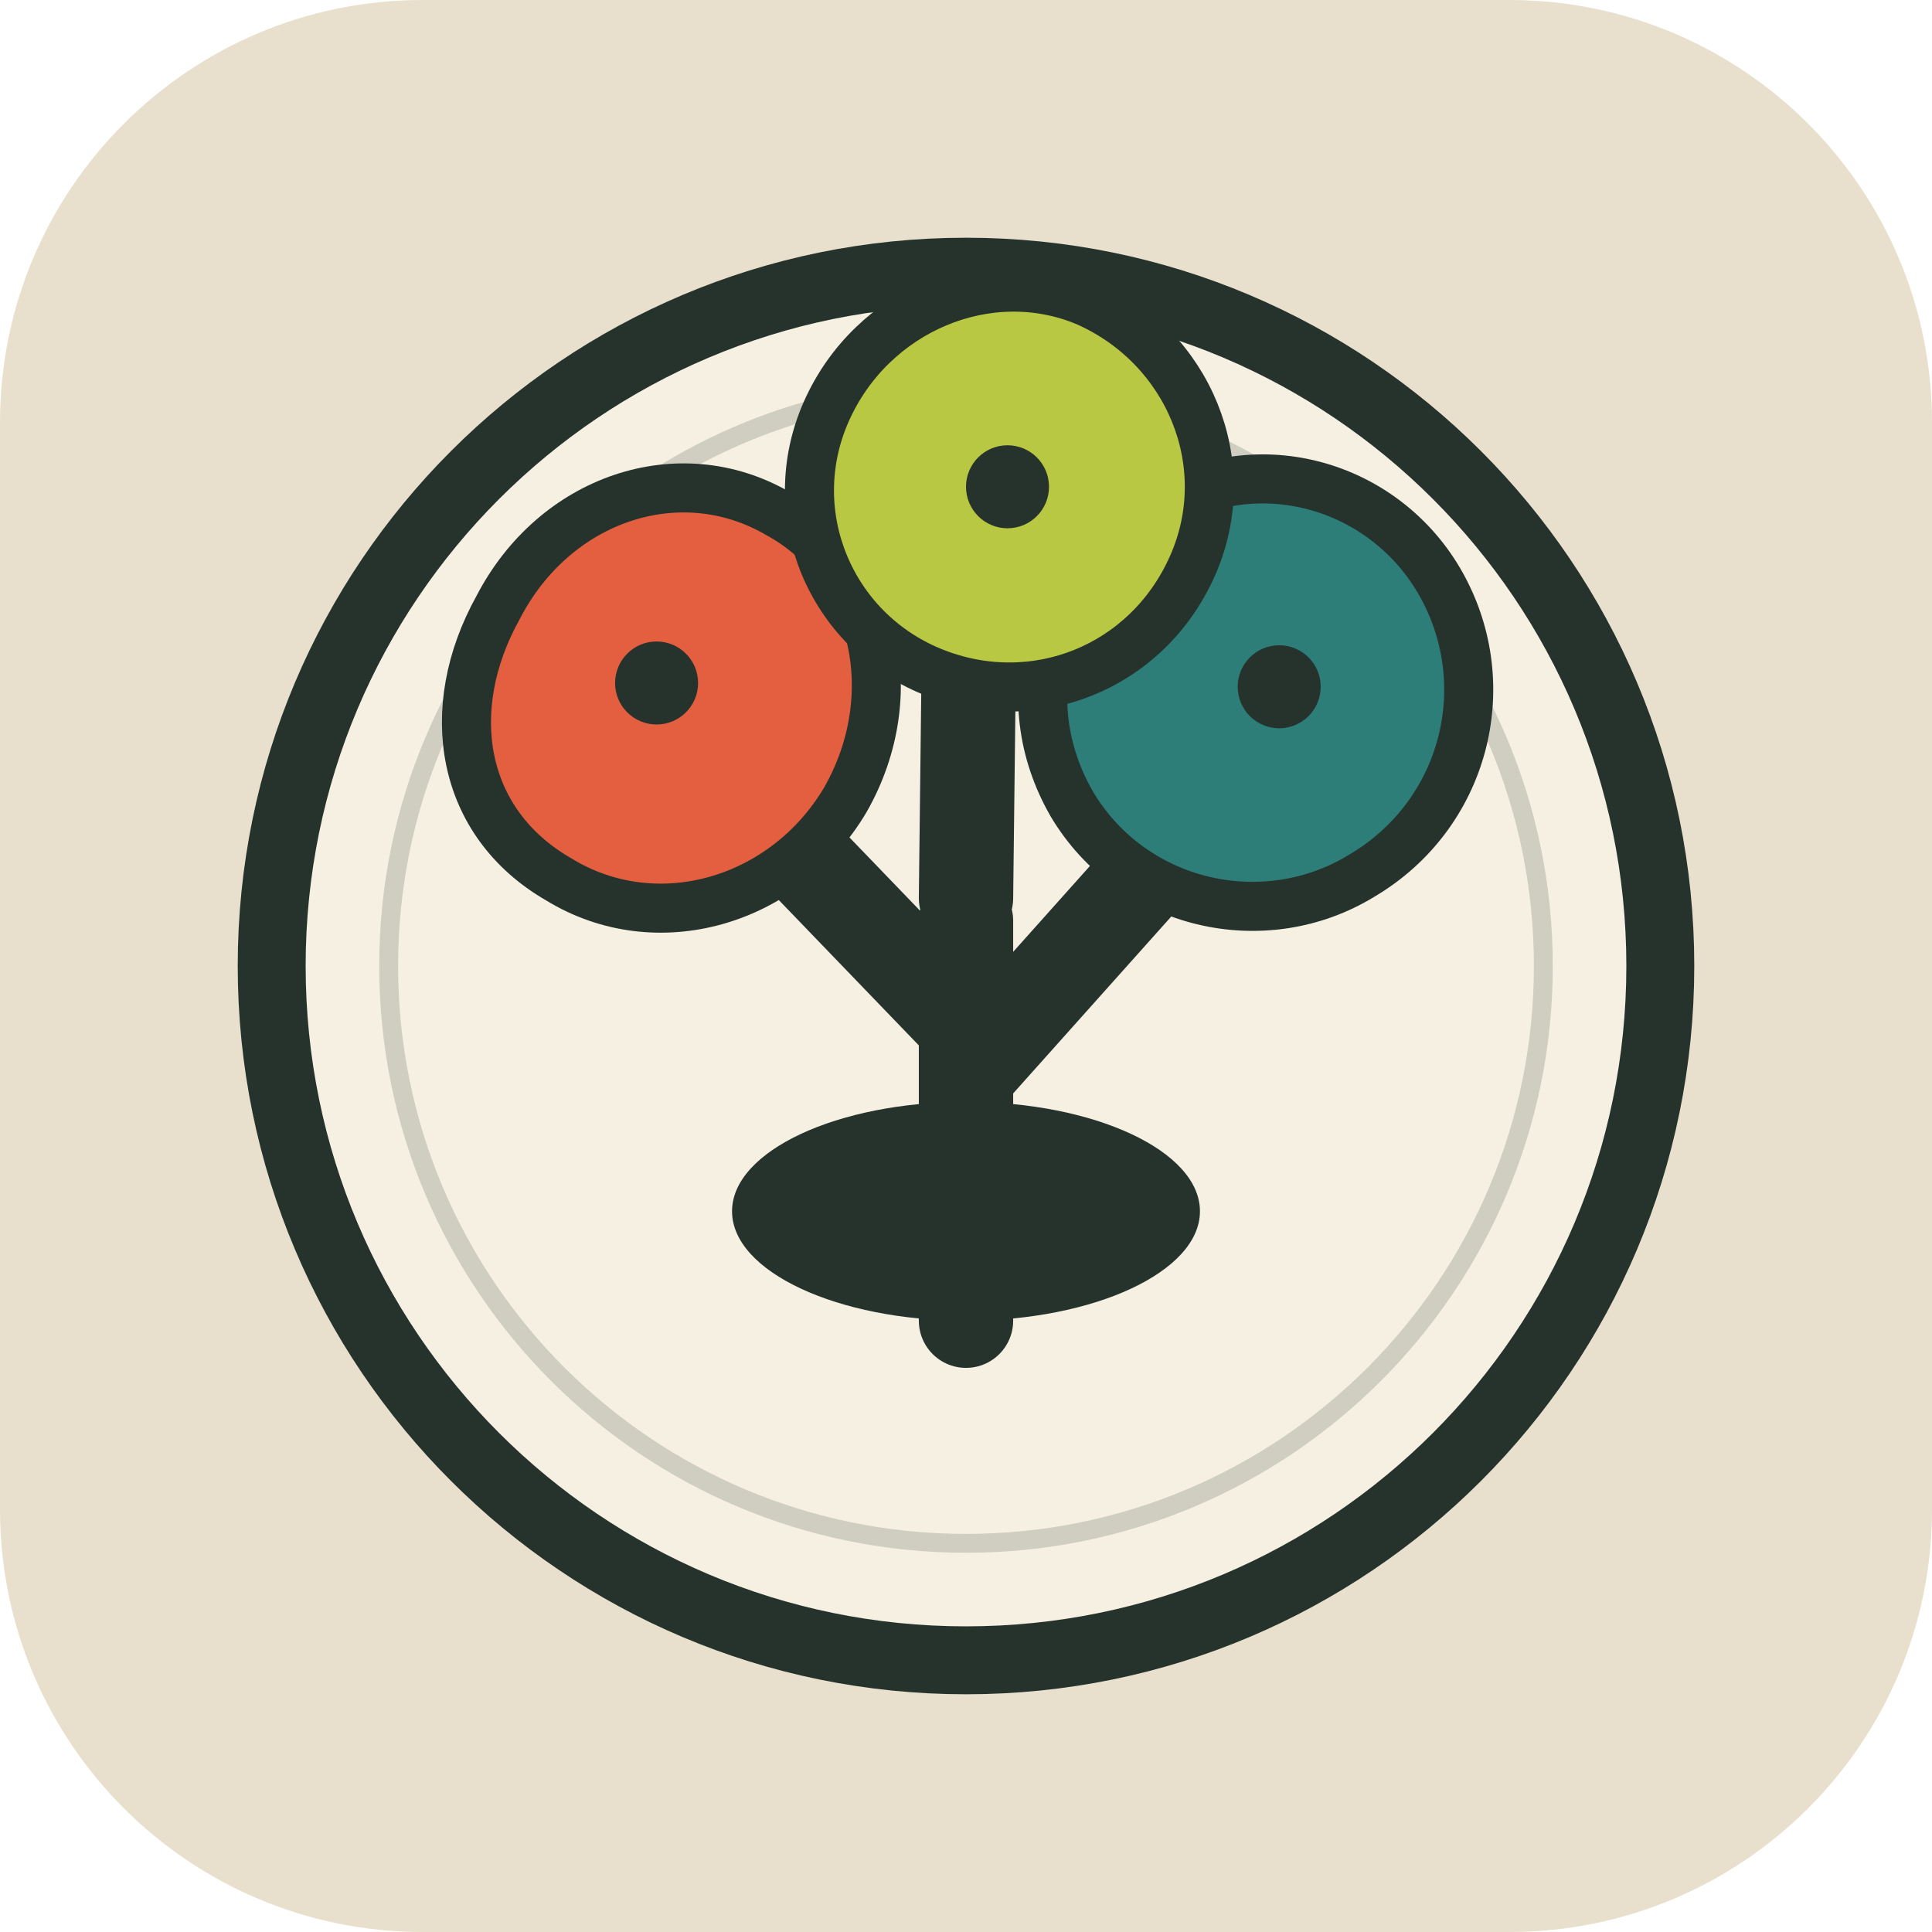
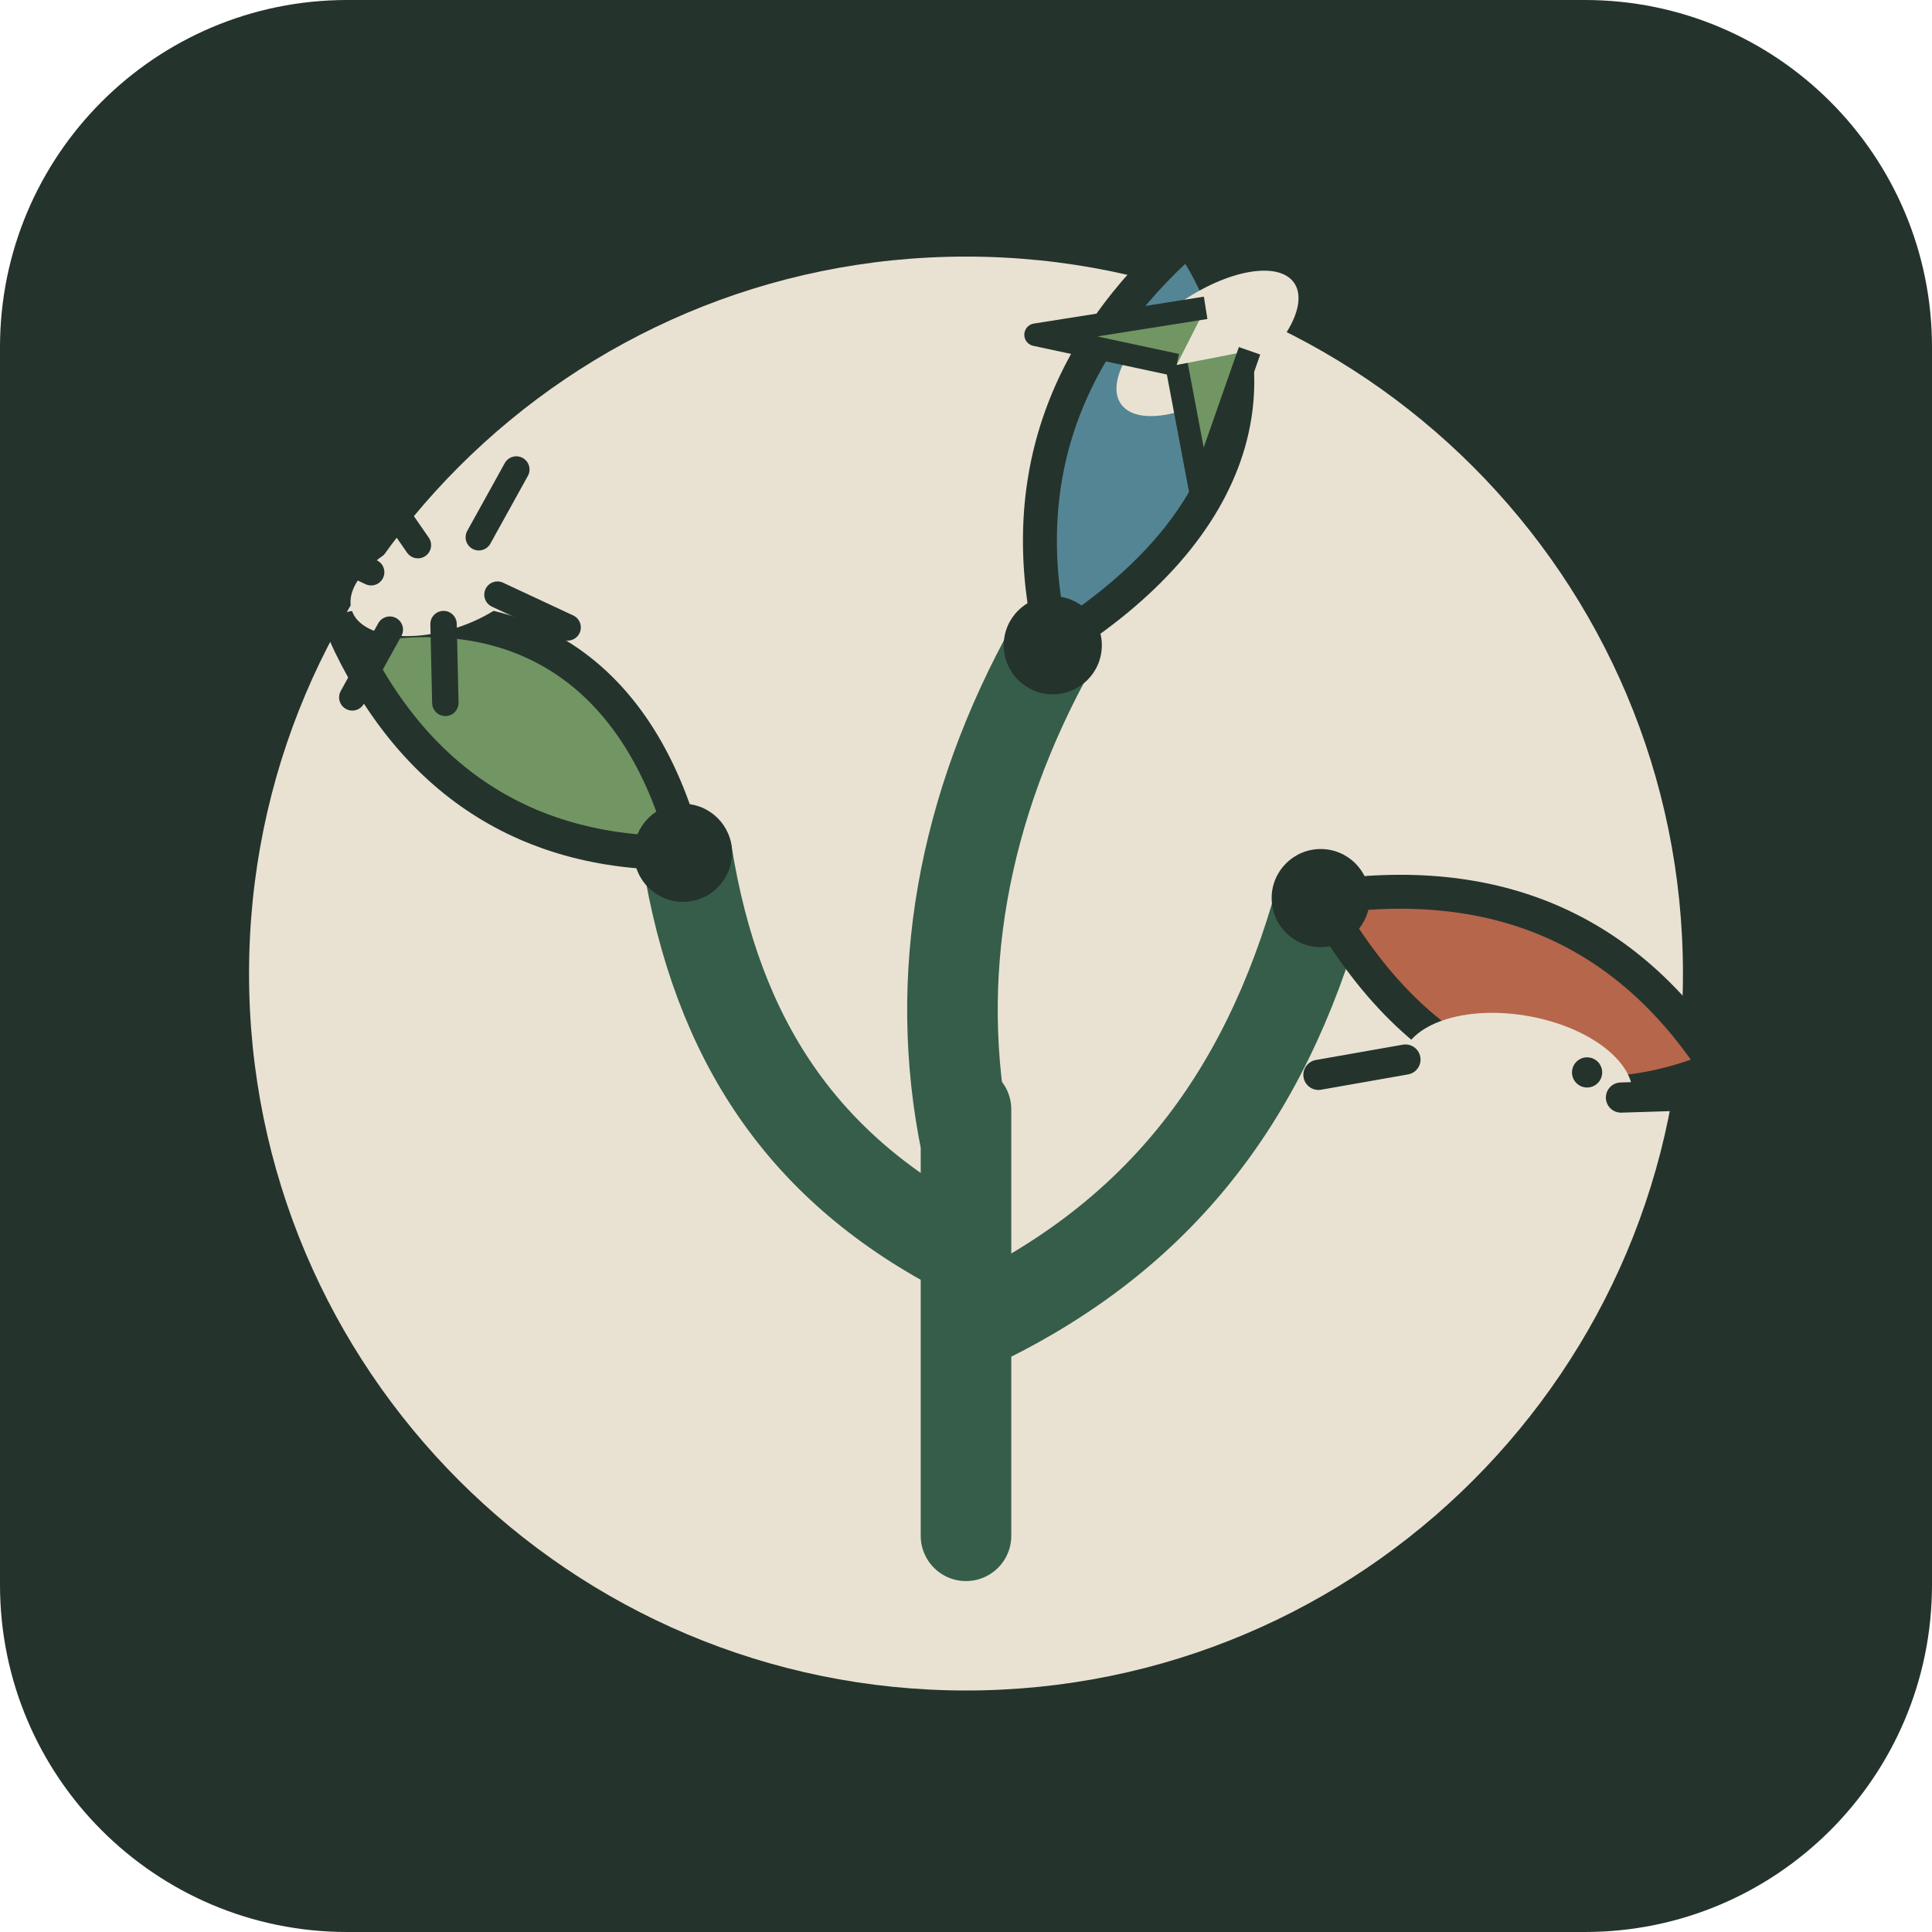
<svg xmlns="http://www.w3.org/2000/svg" viewBox="0 0 512 512" role="img" aria-labelledby="title desc">
-   <rect width="512" height="512" rx="112" fill="#e8e0cc" />
-   <circle cx="256" cy="256" r="184" fill="#f5f0e2" stroke="#26332d" stroke-width="18" />
-   <circle cx="256" cy="256" r="153" fill="none" stroke="#26332d" stroke-opacity=".18" stroke-width="5" />
-   <path d="M256 350V244M256 272L177 190M256 285L340 191M256 238L257 153" fill="none" stroke="#26332d" stroke-width="25" stroke-linecap="round" stroke-linejoin="round" />
-   <path d="M256 350c-34 0-62-13-62-29s28-29 62-29 62 13 62 29-28 29-62 29Z" fill="#26332d" />
-   <g stroke="#26332d" stroke-width="13">
-     <path d="M132 161c15-29 48-40 74-25 26 14 34 48 18 76-16 27-50 37-76 21-26-15-31-45-16-72Z" fill="#e45f3f" />
-     <path d="M305 136c27-18 62-8 77 19 15 27 6 61-21 77-26 16-61 8-77-19-16-28-6-60 21-77Z" fill="#2d7d79" />
-     <path d="M219 109c12-27 43-40 69-29 27 12 40 43 28 70-12 27-42 39-69 28-27-11-40-42-28-69Z" fill="#b8c843" />
+   <rect width="512" height="512" rx="92" fill="#25332d" />
+   <circle cx="256" cy="258" r="190" fill="#e9e2d2" />
+   <path d="M256 407V294M256 332C213 310 190 276 182 226M256 352C306 329 335 292 350 238M256 303C247 259 255 214 279 171" fill="none" stroke="#365d49" stroke-width="24" stroke-linecap="round" />
+   <path d="M182 226c-42 1-73-19-91-59 43-10 78 8 91 59Z" fill="#719663" stroke="#25332d" stroke-width="9" />
+   <path d="M350 238c46-7 81 8 105 45-41 17-79 2-105-45Z" fill="#b6664b" stroke="#25332d" stroke-width="9" />
+   <path d="M279 171c-10-42 2-78 36-108 25 36 14 77-36 108Z" fill="#548594" stroke="#25332d" stroke-width="9" />
+   <g fill="#25332d">
+     <circle cx="181" cy="226" r="13" />
+     <circle cx="350" cy="238" r="13" />
+     <circle cx="279" cy="171" r="13" />
  </g>
-   <g fill="#26332d">
-     <circle cx="174" cy="181" r="11" />
-     <circle cx="339" cy="182" r="11" />
-     <circle cx="267" cy="129" r="11" />
+   <g transform="translate(117 154) rotate(-18)">
+     <ellipse rx="25" ry="13" fill="#e9e2d2" />
+     <path d="M-17-8-32-22M-3-11-9-31M13-8 28-22M-17 8-32 22M-3 11-9 31M13 8 28 22" stroke="#25332d" stroke-width="7" stroke-linecap="round" />
+   </g>
+   <g transform="translate(402 286) rotate(10)">
+     <ellipse rx="31" ry="17" fill="#e9e2d2" />
+     <path d="M-30 0-52 8M28 0 52-5" stroke="#25332d" stroke-width="8" stroke-linecap="round" />
+     <circle cx="18" cy="-5" r="4" fill="#25332d" />
+   </g>
+   <g transform="translate(320 91) rotate(-35)">
+     <ellipse rx="28" ry="13" fill="#e9e2d2" />
+     <path d="M-10 0-36-28 5-8M-10 0-24 31 8 8" fill="#719663" stroke="#25332d" stroke-width="6" stroke-linejoin="round" />
  </g>
</svg>
